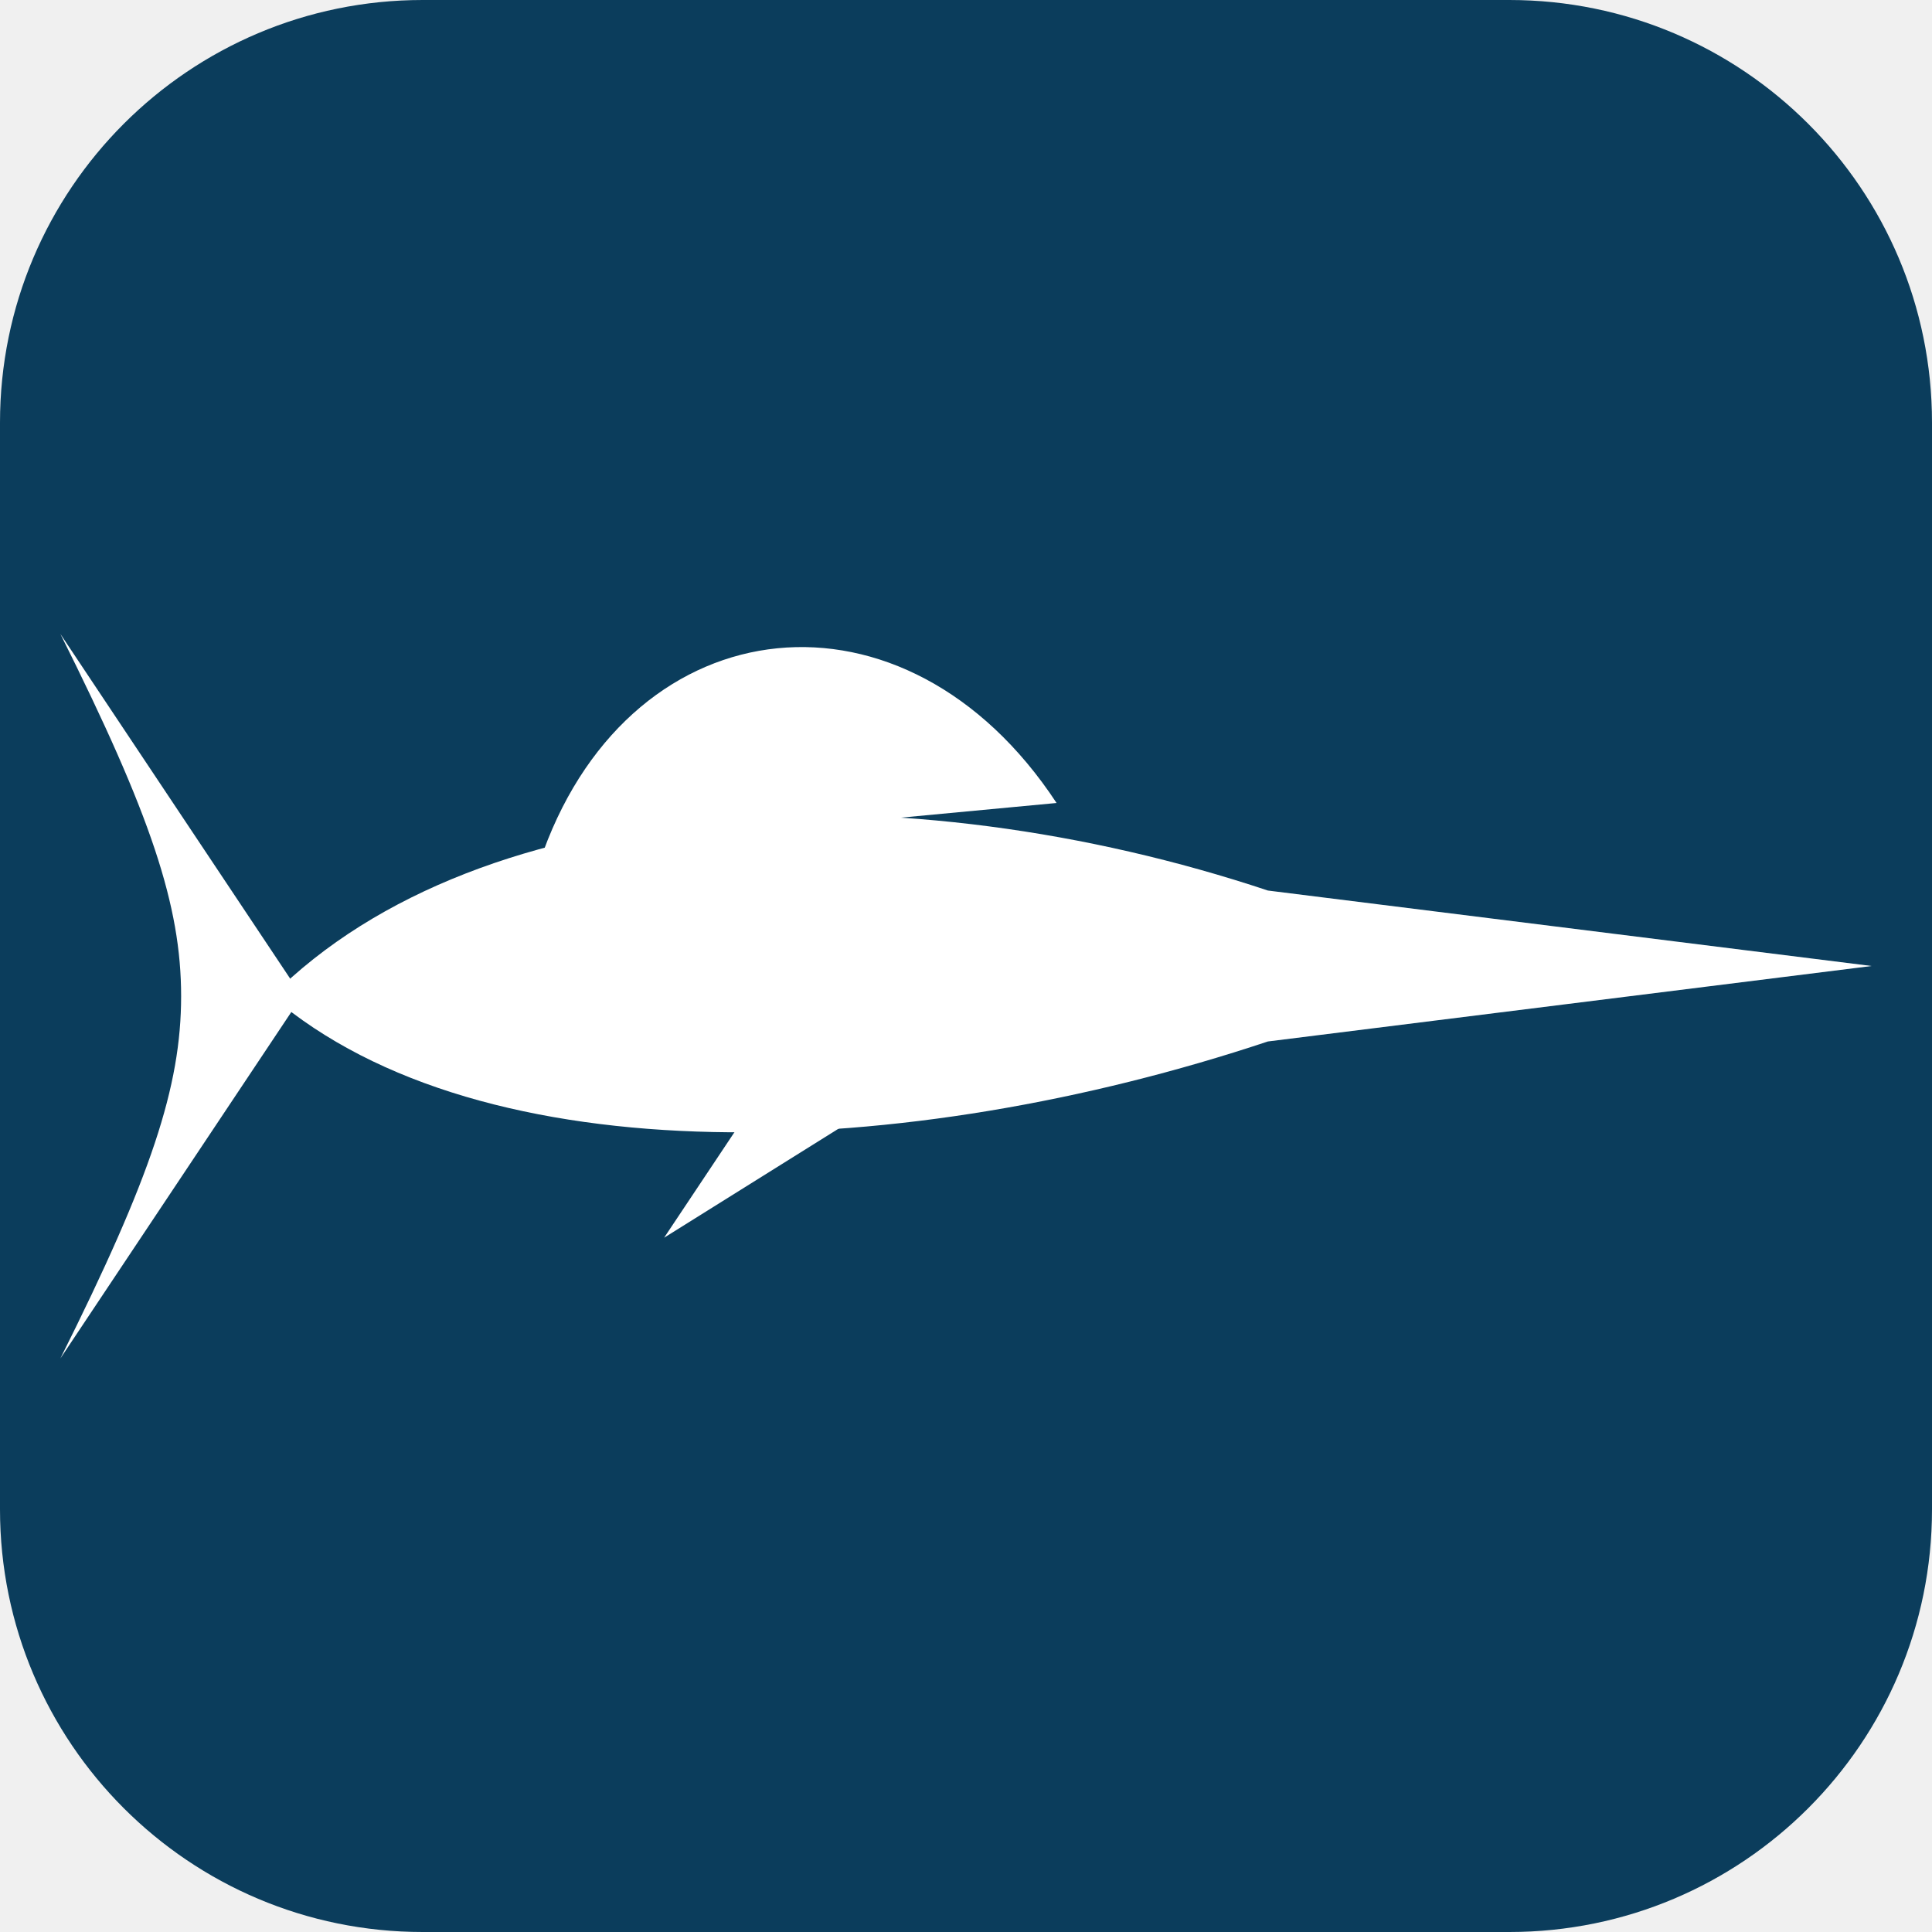
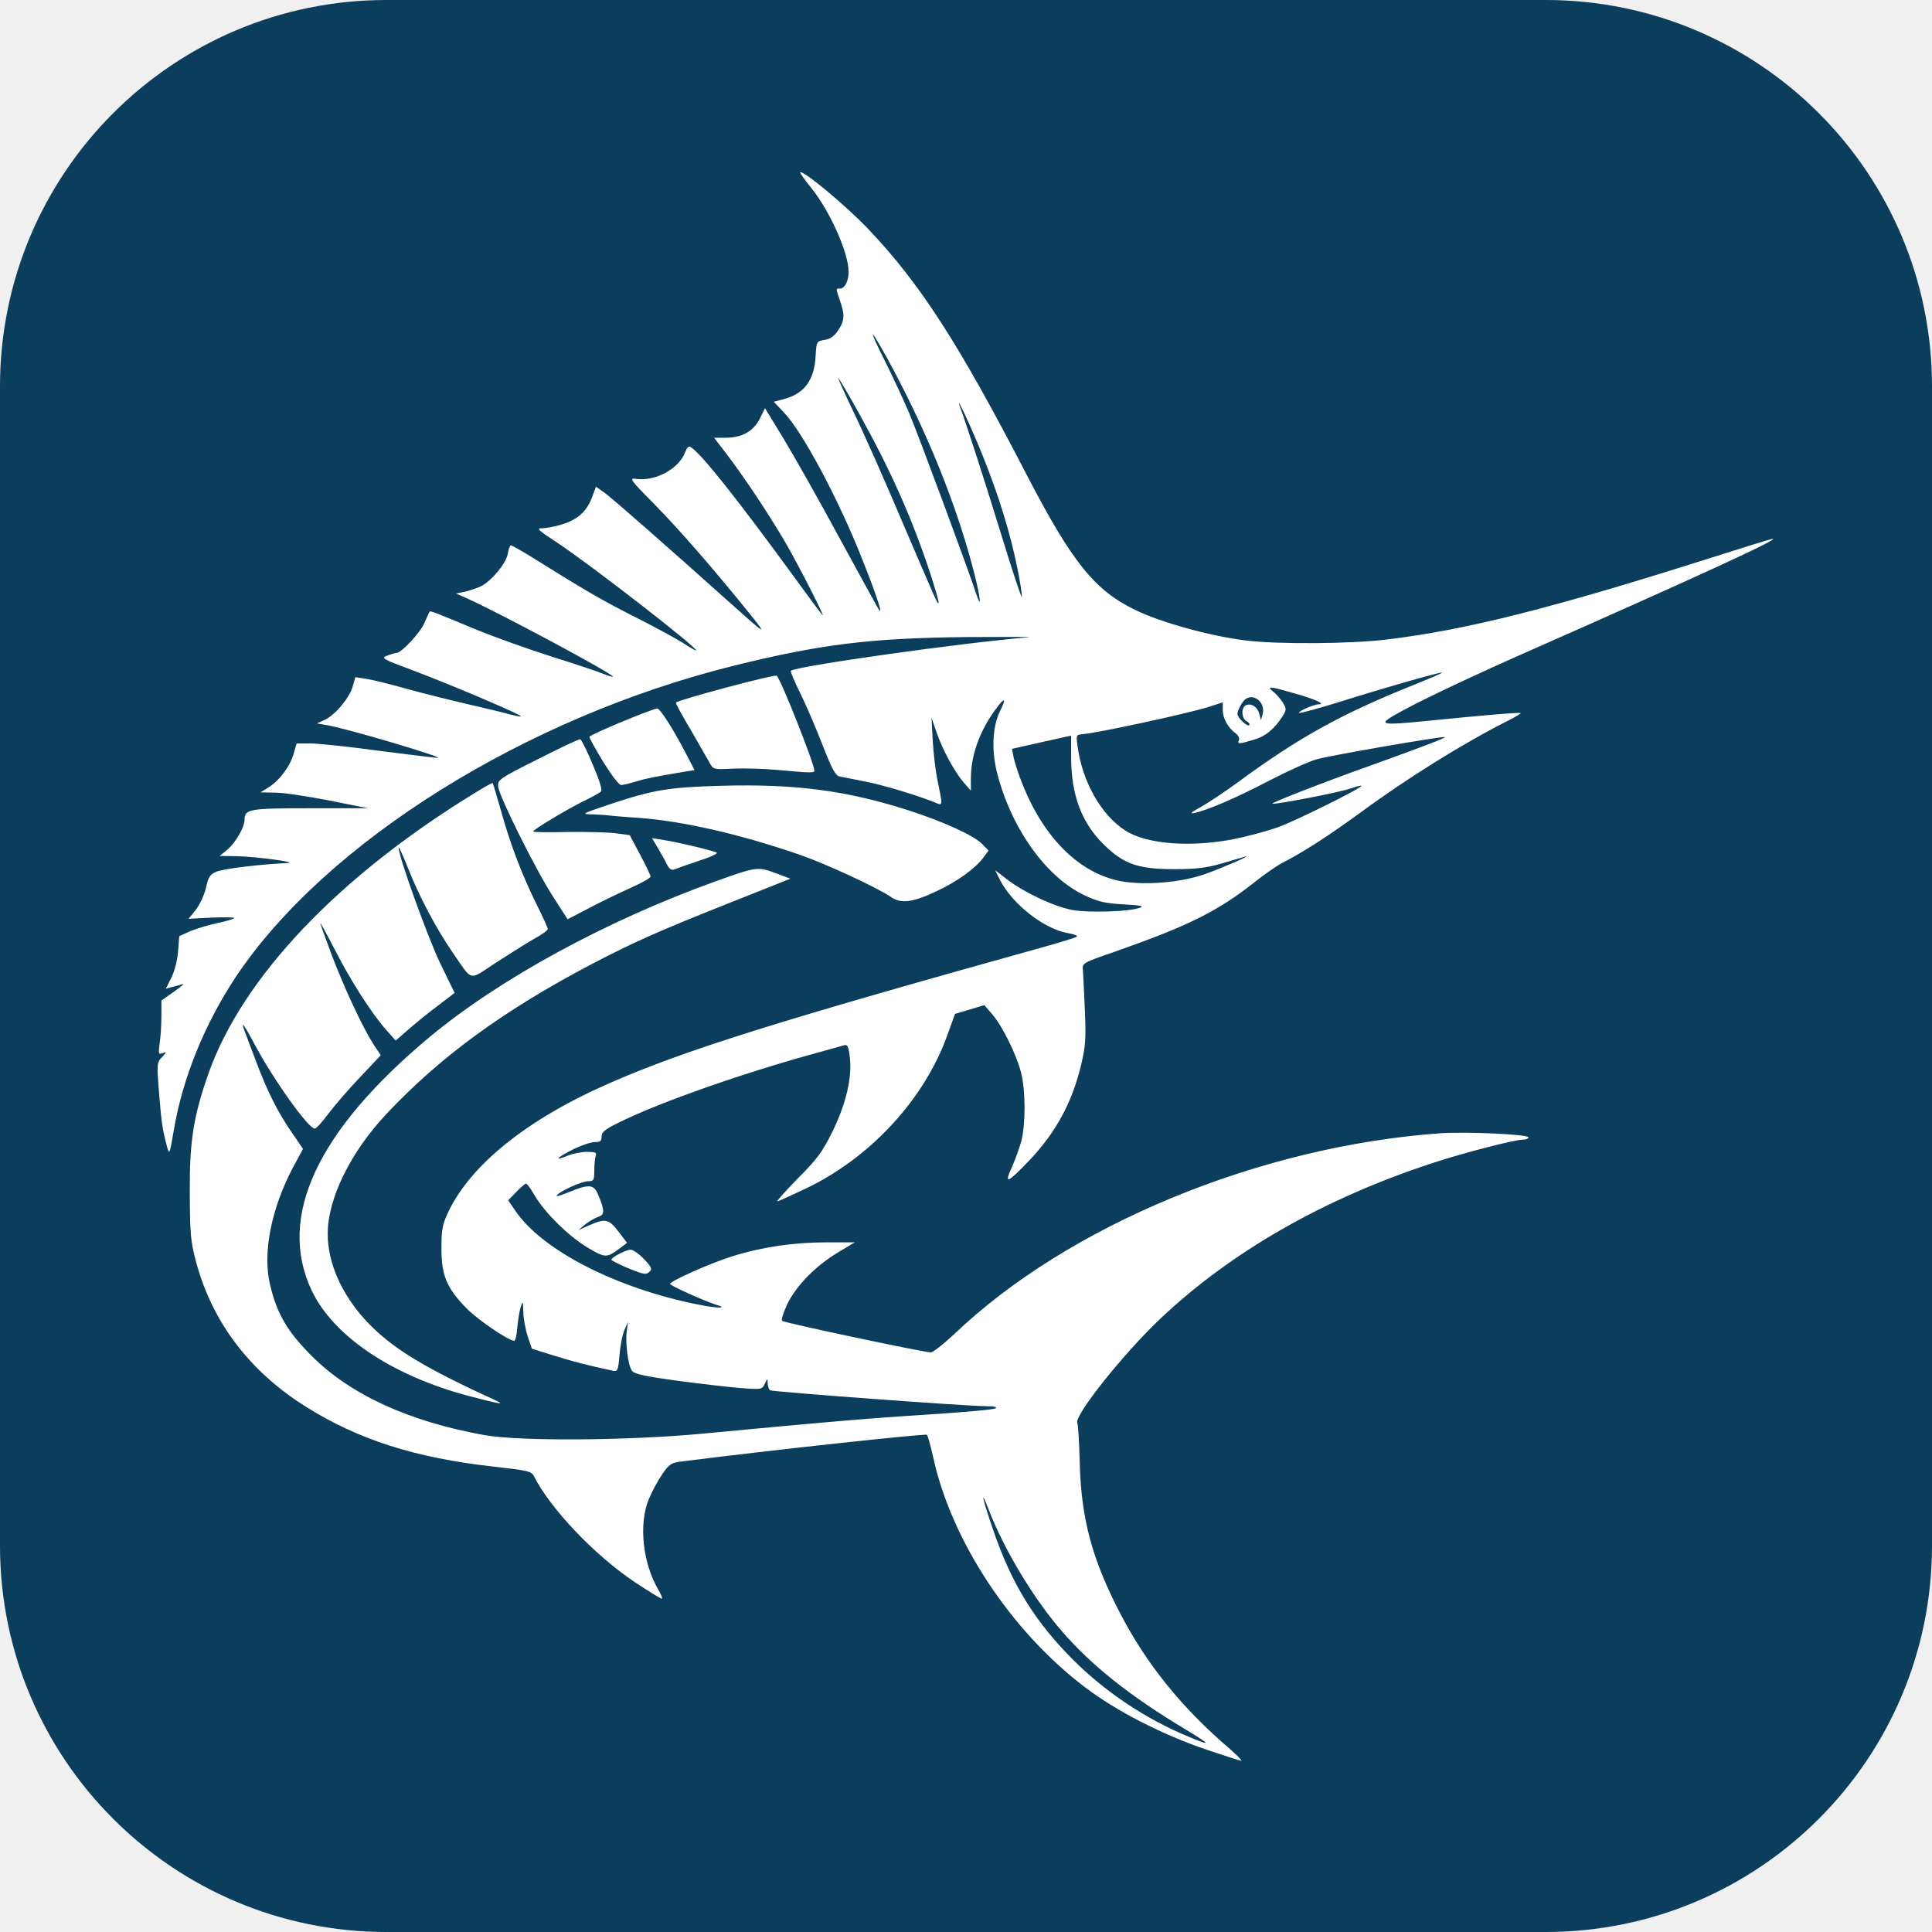
- <svg xmlns="http://www.w3.org/2000/svg" viewBox="0 0 64 64">
-   <rect width="64" height="64" rx="14" fill="#0b3d5c" />
-   <g transform="translate(0 16)" fill="#ffffff">
-     <path d="M9 17C16 10 30 9.5 42 13.5L62 16L42 18.5C30 22.5 16 23 9 17Z" />
-     <path d="M10 17L2 5C5 11 6 14 6 17C6 20 5 23 2 29Z" />
-     <path d="M18 12.2C21 4 30 3 35 10.6Z" />
-     <path d="M26 19L22 25L30 20Z" />
-   </g>
+ <svg xmlns="http://www.w3.org/2000/svg" viewBox="0 0 790 790">
+   <rect width="790" height="790" rx="158" fill="#0b3d5c" />
+   <path transform="translate(60 66)" fill="#ffffff" fill-rule="evenodd" d="M433.5 649.5C415.3 643.3 396.7 633.8 383.9 624.1C353.4 601.1 328.9 563.9 321.5 529.5C320.5 525.1 319.4 521.1 319 520.7C318.5 520.1 255 527 218.7 531.6C214.5 532.1 213.6 532.7 210.8 536.8C209 539.4 206.6 543.9 205.3 547C201.1 557.2 202.8 573 209.1 583.9C210.2 585.7 210.9 587.4 210.7 587.7C210.4 587.9 205.4 584.8 199.5 580.9C183.1 569.9 165 550.9 158.2 537.4C157.3 535.6 155.3 535.2 141.8 533.7C109.7 530.1 86.5 522.7 64.9 509.1C42 494.7 26.8 474.6 20.2 450.1C17.9 441.5 17.7 438.6 17.6 421.5C17.5 400.5 19.1 390.5 25.2 373.1C39 333.8 78.4 292.3 134.4 258.1C138.1 255.8 141.3 254 141.5 254.2C141.6 254.4 143.2 259.7 145 266C148.8 279.7 153.7 292.3 159.6 304.2C162 309 164 313.4 164 313.9C164 314.4 161.4 316.3 158.2 318C155.1 319.8 148.1 324.2 142.7 327.7C131.4 335.1 133.5 335.6 125.1 323.5C118.5 313.9 111.4 300.6 106.9 289.1C104.8 283.8 103 280 103 280.6C102.9 284 114.9 317.2 119.9 327.7L125.9 340L118.7 345.5C114.7 348.5 109.3 352.9 106.6 355.3L101.8 359.5L97.8 355C91.9 348.3 83.3 334.9 76.8 322.1C73.6 315.9 71 311.1 71 311.5C71 311.9 73.1 317.7 75.6 324.4C80.8 338.1 88.4 354.3 92.7 361L95.7 365.5L87.2 374.5C82.5 379.4 76.7 386.2 74.2 389.5C71.8 392.8 69.3 395.5 68.7 395.5C66.1 395.5 51.9 375.6 44.2 361.2C39.8 352.9 38.2 350.8 40.1 355.8C40.7 357.3 42.7 362.8 44.7 368C49.2 380 53.6 388.9 59.4 397.2L63.9 403.8L59.9 411.2C51 427.9 47.3 446.3 50.4 459.2C53.2 471.2 57.5 478.5 67.5 488.5C83.3 504.3 107.3 515.3 138 520.8C152.4 523.4 197.1 523.1 227.5 520.2C277.1 515.5 294.5 514 319.5 512.4C333.8 511.5 346.2 510.4 347 509.9C348 509.4 346.7 509 343.5 509C335.2 509 255.9 503.1 254.9 502.5C254.4 502.1 254 500.9 253.9 499.7C253.9 497.5 253.8 497.5 252.7 499.9C251.6 502.2 251.3 502.2 243 501.6C238.3 501.2 226.7 499.9 217.1 498.6C203.6 496.8 199.3 495.8 198.4 494.5C196.8 492.3 195.6 483 196.3 478.2L196.8 474.5L195.3 477.9C194.5 479.8 193.6 484.4 193.3 488.2C192.8 494.4 192.5 494.9 190.6 494.5C179.5 492.1 174.2 490.7 166.5 488.3L157.5 485.5L155.8 480.5C154.9 477.7 154 473.2 154 470.5C153.8 465.9 153.8 465.7 152.9 468.5C152.4 470.1 151.8 474 151.5 477C151.3 480 150.7 482.4 150.2 482.3C147 481.6 135.6 473.8 130.9 469.1C122.7 460.8 120.5 455.6 120.5 444.5C120.5 436.8 120.9 434.7 123.2 429.8C132.3 410.4 155.5 391.7 188.8 377.1C219.6 363.5 259.4 351.1 366.5 321.3C373.6 319.3 379.9 317.4 380.3 317C380.8 316.6 379.2 316 376.9 315.6C367.1 314 354 303.8 348.9 293.8L346.9 289.8L352.2 293.9C359.3 299.2 371.1 304.7 378.5 306.1C385 307.3 401.9 306.8 406 305.2C408 304.5 406.6 304.2 399.5 303.8C392.2 303.4 389.2 302.8 383.7 300.2C367.7 292.8 353.2 272.4 347.5 249.2C345.4 240.2 345.9 230.9 348.9 224.8C351.7 219.2 350.8 218.9 347 224.2C340.5 233 337 243 337 252.3L337 257.3L334 253.9C330.3 249.6 325.2 240.2 322.8 233L320.9 227.5L321.4 237C321.7 242.2 322.6 249.8 323.5 253.8C325.4 263 325.4 263.4 323.2 262.5C316.4 259.6 300.9 254.9 293.9 253.6C289.3 252.7 284.5 251.7 283.3 251.5C281.6 251.1 280.2 248.5 276.4 238.8C273.8 232 269.7 222.5 267.3 217.6C264.9 212.8 263.1 208.6 263.4 208.3C265.2 206.4 334.5 196.7 360.5 194.6C363.2 194.4 351.8 194.4 335 194.5C296.3 194.9 275.7 197.4 240.5 206.1C155 227.2 73.2 278.3 36.4 333.5C23.7 352.7 14.7 374.7 11.1 396C9.3 406.4 9.3 406.5 8.2 402.5C6.4 395.7 6 392.9 5 380.5C4.1 368.9 4.1 368.5 6.3 366.2C8.2 364.2 8.2 364 6.6 364.6C4.8 365.3 4.7 365 5.3 360.5C5.7 357.9 6 352.9 6 349.4L6 343.1L11.3 339.4C14.1 337.4 15.7 336 14.7 336.4C13.6 336.7 11.7 337.3 10.3 337.6L7.8 338.3L10 333.9C11.3 331.4 12.5 326.9 12.8 323.2L13.3 316.8L17.7 314.8C20.1 313.8 25 312.3 28.6 311.5C32.2 310.8 35.5 309.8 35.8 309.4C36.2 309.1 32.1 309 26.8 309.2L17.1 309.7L20 306.1C21.6 304.1 23.5 300.1 24.2 297.1C25.2 292.5 25.9 291.5 28.6 290.4C31.4 289.2 46.6 287.4 57.5 286.9C62.5 286.6 44 284.2 36.7 284.1L29.8 284L33 281.4C36.4 278.5 40 272.2 40 269.2C40 264.8 42 264.5 66.9 264.5L90.5 264.5L74.5 261.3C65.7 259.6 55.8 258.1 52.5 258.1L46.5 258L49.6 256.1C54.1 253.4 58.6 247.4 60 242.4L61.3 238L66.9 238C70 238 82.7 239.3 95 241C107.4 242.6 118.2 243.9 119 243.9C122 243.8 81.6 231.8 73.6 230.5L69.6 229.8L72.9 228.3C77.2 226.2 82.8 219.5 84.2 214.8L85.3 210.9L89.9 211.6C92.4 212 99.7 213.8 106.1 215.6C112.5 217.4 123.8 220.2 131.1 221.9C138.5 223.6 146.1 225.4 148 226C149.9 226.5 152.2 227 153 227C155 227 124.6 214 108.5 208C96.2 203.4 95.7 203.1 98.3 202.1C99.9 201.5 101.6 201 102.1 201C104.1 201 111.8 192.8 113.5 188.8C114.6 186.4 115.5 184.3 115.7 184.1C116 183.7 117.9 184.4 135.1 191.6C142 194.4 155.6 199.3 165.3 202.4C174.9 205.4 184.5 208.6 186.6 209.5C188.6 210.3 190.5 210.9 190.6 210.7C191.4 209.9 144.6 184.8 131 178.7L126.5 176.7L130.3 175.9C132.4 175.4 135.3 174.4 136.9 173.6C141.2 171.3 146.8 164.5 147.6 160.6C147.9 158.6 148.5 157 148.9 157C149.3 157 153.2 159.2 157.6 161.9C179 175.3 186.6 179.7 199.5 186.2C207.2 190.1 215.9 194.8 218.8 196.6C221.7 198.5 224.3 200 224.6 200C226.7 200 181.5 164.9 167.7 155.8C159.9 150.7 159.2 150 161.7 150C163.3 150 166.9 149.3 169.6 148.5C176.5 146.4 180.2 142.9 182.4 136.5L183.7 133L187.6 135.8C191 138.3 214.4 158.9 239.2 181.1C253.1 193.6 253.9 194.1 247 185.5C232.1 167 218 150.8 207.8 140.4C197.9 130.4 197.1 129.4 199.9 129.8C208 131 217.8 125.6 220.2 118.8C220.9 117 221.6 116.3 222.4 116.8C226.5 119.2 241.1 137.5 265.5 171C270.9 178.4 275.7 184.9 276.3 185.5C277.8 187.2 266.4 164.8 260.9 155.4C254 143.7 245.1 130.3 237.9 120.7L232 113L236.7 113C243.4 113 248 110.4 250.7 105.2L252.8 100.9L260.3 113.2C264.4 120 274.7 138.1 283 153.5C291.4 168.9 298.7 182.2 299.2 183C301.4 186.5 298.5 177.6 292.9 163.5C283.2 138.7 268.1 110.4 260.4 102.5L256.4 98.3L260.5 97.2C268.9 95 273 89.4 273.5 79.6C273.9 73.6 273.9 73.5 277.2 73C279.5 72.6 281.1 71.5 282.7 69.1C285.4 65.1 285.5 62.8 283.5 57C281.7 51.8 281.7 52 283.5 52C285.4 52 287 48.9 287 45.2C287 37.4 279.4 20.4 271.7 10.8C269 7.5 267 4.6 267.2 4.5C268.3 3.4 285.9 18.1 294.8 27.4C316.3 50 331.9 74.2 360 128.5C378.4 163.9 387.6 175.4 404.2 183.4C414.9 188.6 434.8 194.1 449.5 195.9C462.3 197.5 492.3 197.3 507 195.5C539 191.7 574.5 182.8 640.2 161.9C652.5 158 663.4 154.6 664.5 154.4C670 153.3 634.5 169.6 565 200.3C543.9 209.6 522.4 219.7 513.3 224.7C502.5 230.6 503.2 230.8 525.4 228.6C546.1 226.5 561.4 225.2 561.8 225.6C562 225.7 559.8 227.1 556.8 228.6C538.2 238 515.7 252 496.1 266.4C483.8 275.4 472.7 282.6 464.4 286.8C462.1 288 456.9 291.6 452.9 294.8C437.8 306.7 425.9 312.6 396 323.1C382.7 327.7 382.5 327.8 382.8 330.6C382.9 332.2 383.3 339.6 383.6 347C384.1 358.6 383.9 361.8 382.1 369.3C378.4 384.9 371.7 397.2 360.6 408.8C351.9 417.9 350.5 418.4 353.7 411.4C355.1 408.3 356.8 403.5 357.6 400.7C359.4 393.8 359.4 379.8 357.5 372.5C355.5 364.9 349.9 353.6 345.7 348.7L342.5 345L336.5 346.8L330.5 348.6L327.4 357.2C318 383.5 295.9 407.4 269.5 420C264 422.6 258.8 425 258 425.2C257.2 425.5 260.8 421.4 266 416.1C274.1 408 276.3 405 280.3 396.9C285.9 385.6 288.5 374.5 287.5 366.4C287 361.9 286.5 361 285.2 361.4C284.3 361.7 277.6 363.5 270.5 365.5C243.1 373.1 212.4 383.9 196 391.6C187.5 395.6 186 396.7 186 398.7C186 400.6 185.5 401 183.2 401C181.6 401 177.5 402.4 174.1 404.1C167.5 407.4 166.3 409 172.3 406.5C174.3 405.7 177.8 405 180.1 405C183.4 405 184.1 405.3 183.6 406.6C183.3 407.5 183 410.2 183 412.6C183 416.6 182.8 417 180.5 417C177.9 417 168.6 421.2 167.6 422.9C167.3 423.4 169.6 422.7 172.8 421.4C180.8 418.1 182.8 418.3 184.5 422.3C187.4 429.3 187.4 430.7 184.3 431.7C182.8 432.3 180.4 433.7 179 434.9L176.5 437L181 435C187.6 432.1 189 432.5 192.9 437.6L196.4 442.2L193.9 444.1C188 448.5 187.7 448.5 180.2 444.1C172.4 439.4 162.8 429.9 158.6 422.8C157.1 420.1 155.5 418 155.1 418C154.7 418 152.9 419.5 151.1 421.4L147.8 424.8L150.8 429.2C161.9 445.4 192.3 460.9 225.8 467.5C233.7 469.1 238 469 232.8 467.5C228.3 466.1 214 459.7 214 459C214 457.8 231.2 450.2 239.8 447.6C251.6 443.9 264.7 442 278 442L289.5 442L282.7 446.1C273.5 451.6 265.5 459.8 261.9 467.3C260.3 470.7 259.4 473.7 259.8 474.1C260.6 474.9 317.9 487 320.6 487C321.5 487 325.7 483.7 330 479.7C376.6 435.1 454.9 402.7 528.9 397.4C539.9 396.7 565 397.8 565 399.1C565 399.6 564 400 562.8 400C559.3 400 538.1 405.5 525.7 409.6C481.5 424.1 443.8 445.6 414.8 472.9C399.5 487.3 379.3 512.7 380.5 515.8C380.9 516.8 381.3 524 381.5 532C382.1 555 386.5 571.6 398.2 594C408.8 614.4 423.3 632.4 442.5 648.8C445.8 651.7 448.1 654 447.5 654C446.9 653.9 440.6 651.9 433.5 649.5ZM424 640.7C401.9 627.4 386.2 614.9 374.2 601C362.5 587.5 350.7 567.8 344.4 551.6C340.6 541.7 341.7 546.8 346.1 559.6C353.7 581.8 363.3 597.3 379.2 613.1C392.5 626.2 408.4 636.8 425.9 644.1C435.8 648.2 435.4 647.6 424 640.7ZM132 504.9C100.4 496.6 76.3 480.4 67.4 461.6C53.3 431.6 69.6 396.5 115.6 358.1C144.3 334.2 188.2 310.3 233.1 294.2C249 288.5 249.9 288.3 257.1 291L263.2 293.3L238.8 303C208.6 315 199.1 319.3 182 328.2C146.2 347 120.2 365.9 98.1 389.4C83.4 405 74 424.1 74 438.5C74 450.5 79.8 463.5 89.9 474.3C100.1 485.1 112.7 492.9 142 506.3C147 508.6 145 508.3 132 504.9ZM196.2 452.3C192.8 450.8 190 449.4 190 449.1C190 448.1 196 445 197.9 445C198.8 445 201.3 446.7 203.3 448.8C206.2 451.8 206.7 452.9 205.8 453.8C204.2 455.4 203.5 455.3 196.2 452.3ZM166.5 301.2C159.4 290.4 144 259.5 143.7 255.6C143.5 252.8 144.1 252.4 160 244.4C169.1 239.8 176.8 236.1 177.3 236.3C177.7 236.4 180.1 241.1 182.4 246.7C185.5 254 186.4 257.2 185.6 257.8C185 258.3 181.6 260.2 178 261.9C170.9 265.5 158.1 273.2 158 274C158 274.3 164.2 274.4 171.7 274.2C179.3 274.1 188.2 274.3 191.5 274.7L197.5 275.5L201.7 283.4C204.1 287.8 206 291.9 206 292.4C206 293 202.5 295 198.2 296.9C194 298.8 186.4 302.4 181.3 305.1L172.1 309.9L166.5 301.2ZM304.5 300.9C299.1 297.1 277.7 287.2 267 283.5C242.6 275.1 219.2 269.7 200.8 268.4C195.7 268.1 190.6 267.6 189.5 267.5C188.4 267.3 185.2 267.1 182.5 267C177.5 266.9 177.5 266.9 189 263C207.3 256.9 213.3 255.9 235.3 255.3C265 254.5 285.8 257.2 310.7 265.1C325.5 269.8 338.5 275.7 341.8 279.3L344.2 281.8L342 284.8C338.8 289.1 331.4 294.5 323 298.4C313.3 303 308.5 303.6 304.5 300.9ZM432.5 291.5C439.3 289.1 452.8 283.3 449 284.3C448.1 284.6 443.8 285.8 439.5 287.1C433.2 288.9 429 289.4 420 289.4C405.5 289.4 399.5 287.3 391.6 279.6C382.3 270.6 378 259.1 378 243.7L378 234.8L374.8 235.5C373 235.9 367.5 237.1 362.7 238.2L353.8 240.2L354.5 243.8C354.9 245.7 356.4 250.5 358 254.4C367.4 278.2 383.4 293 401.7 294.8C411.6 295.8 423.8 294.5 432.5 291.5ZM212.9 287.8C212.3 286.5 210.6 283.5 209.2 281.1L206.6 276.7L211.5 277.5C216.2 278.2 230 281.4 233 282.6C233.8 282.9 230.8 284.4 226 285.9C221.3 287.5 216.7 289.1 215.8 289.5C214.7 289.9 213.8 289.5 212.9 287.8ZM445.1 277C450.5 275.9 458.2 273.8 462.2 272.4C469.4 269.9 497.3 256 496.7 255.3C496.5 255.1 494.4 255.7 492 256.5C487.7 258 460.9 263.2 460.3 262.6C459.9 262.2 480.6 254.1 500.5 247C521.3 239.5 531.1 235.8 530.8 235.4C530.2 234.9 483.8 242.9 478.3 244.5C475.2 245.4 466.5 249.3 459 253.2C445.4 260.3 434 265.2 428.5 266.4C426.3 266.9 426.9 266.2 431 264C434 262.3 440.8 257.8 446 254C471 235.6 488.5 225.9 518 214.1C524.9 211.3 530.1 209.1 529.6 209C528.1 209 507.5 214.8 489.1 220.6C479.5 223.6 471.4 225.8 471.2 225.5C470.6 224.9 477.3 222 479.2 222C482.3 222 477.8 219.9 469.6 217.6C459.3 214.6 457.7 214.4 460.6 216.8C461.8 217.7 463.5 219.7 464.5 221.2C466.1 223.9 466.1 224.1 464.5 226.8C461.1 232.1 457.5 235.1 452.6 236.5C446.5 238.3 445.9 238.4 446.6 236.6C446.9 235.8 446.3 234.6 445.3 233.9C442.1 231.6 440 227.7 440 224.4L440 221.2L433.8 223.2C424.5 226 389 233.7 382.7 234.2C380 234.4 380 234.6 380.6 239C382.5 253.6 390.3 267.4 400.3 273.7C409.1 279.3 427.3 280.6 445.1 277ZM186.7 245.6C183.6 240.5 181 235.8 181 235.3C181 234.5 205.2 224.4 208.7 223.7C209.7 223.4 215.1 231.8 220 241.2L224 248.9L220.8 249.4C208.4 251.5 204.5 252.2 200.3 253.5C197.7 254.3 194.8 255 194 255C193.1 255 190 250.9 186.7 245.6ZM257.5 248.8C252 248.3 244 248.1 239.6 248.3C231.8 248.7 231.7 248.7 230.1 245.8C229.2 244.2 225.7 238.1 222.3 232.2C218.8 226.4 216.2 221.5 216.4 221.3C217.5 220.1 256.9 209.6 257.6 210.3C259.4 212 273 246.4 273 249.1C273 250.1 271.7 250.1 257.5 248.8ZM449.7 228.9C447.5 227.6 447.5 223.1 449.6 222.3C451.9 221.5 454.3 223.2 455 226.1L455.6 228.5L456.3 226C457.5 221.5 453 217.4 449.4 219.8C448.1 220.6 446 224.4 446 225.9C446 227.5 450 231.3 450.8 230.5C451.2 230.1 450.7 229.4 449.7 228.9ZM320.5 168.8C312.9 145.8 304.2 126.3 291.4 103.3C287.2 95.7 283.3 89.1 282.8 88.5C282.3 88 285 94 288.8 102C292.7 110 301.1 128.9 307.5 144C323.6 181.6 323.3 181 323.8 180.5C324 180.3 322.5 175 320.5 168.8ZM338.5 168.9C331.3 140.5 318.8 109.7 302.5 80C295.4 67.2 295 68 301.8 81.5C305.1 88.1 309.6 97.8 311.8 103C315.5 111.7 336.1 167.4 339 176.3C341.4 183.8 341.1 179.1 338.5 168.9ZM356 166.3C353.1 151.9 348.3 136.4 341.7 120C337.2 108.8 330.1 93.6 332.6 100.5C335.4 108.1 342.9 131.4 349.6 153.2C353.9 167.3 357.6 178.4 357.8 178C358 177.5 357.2 172.2 356 166.3Z" />
</svg>
